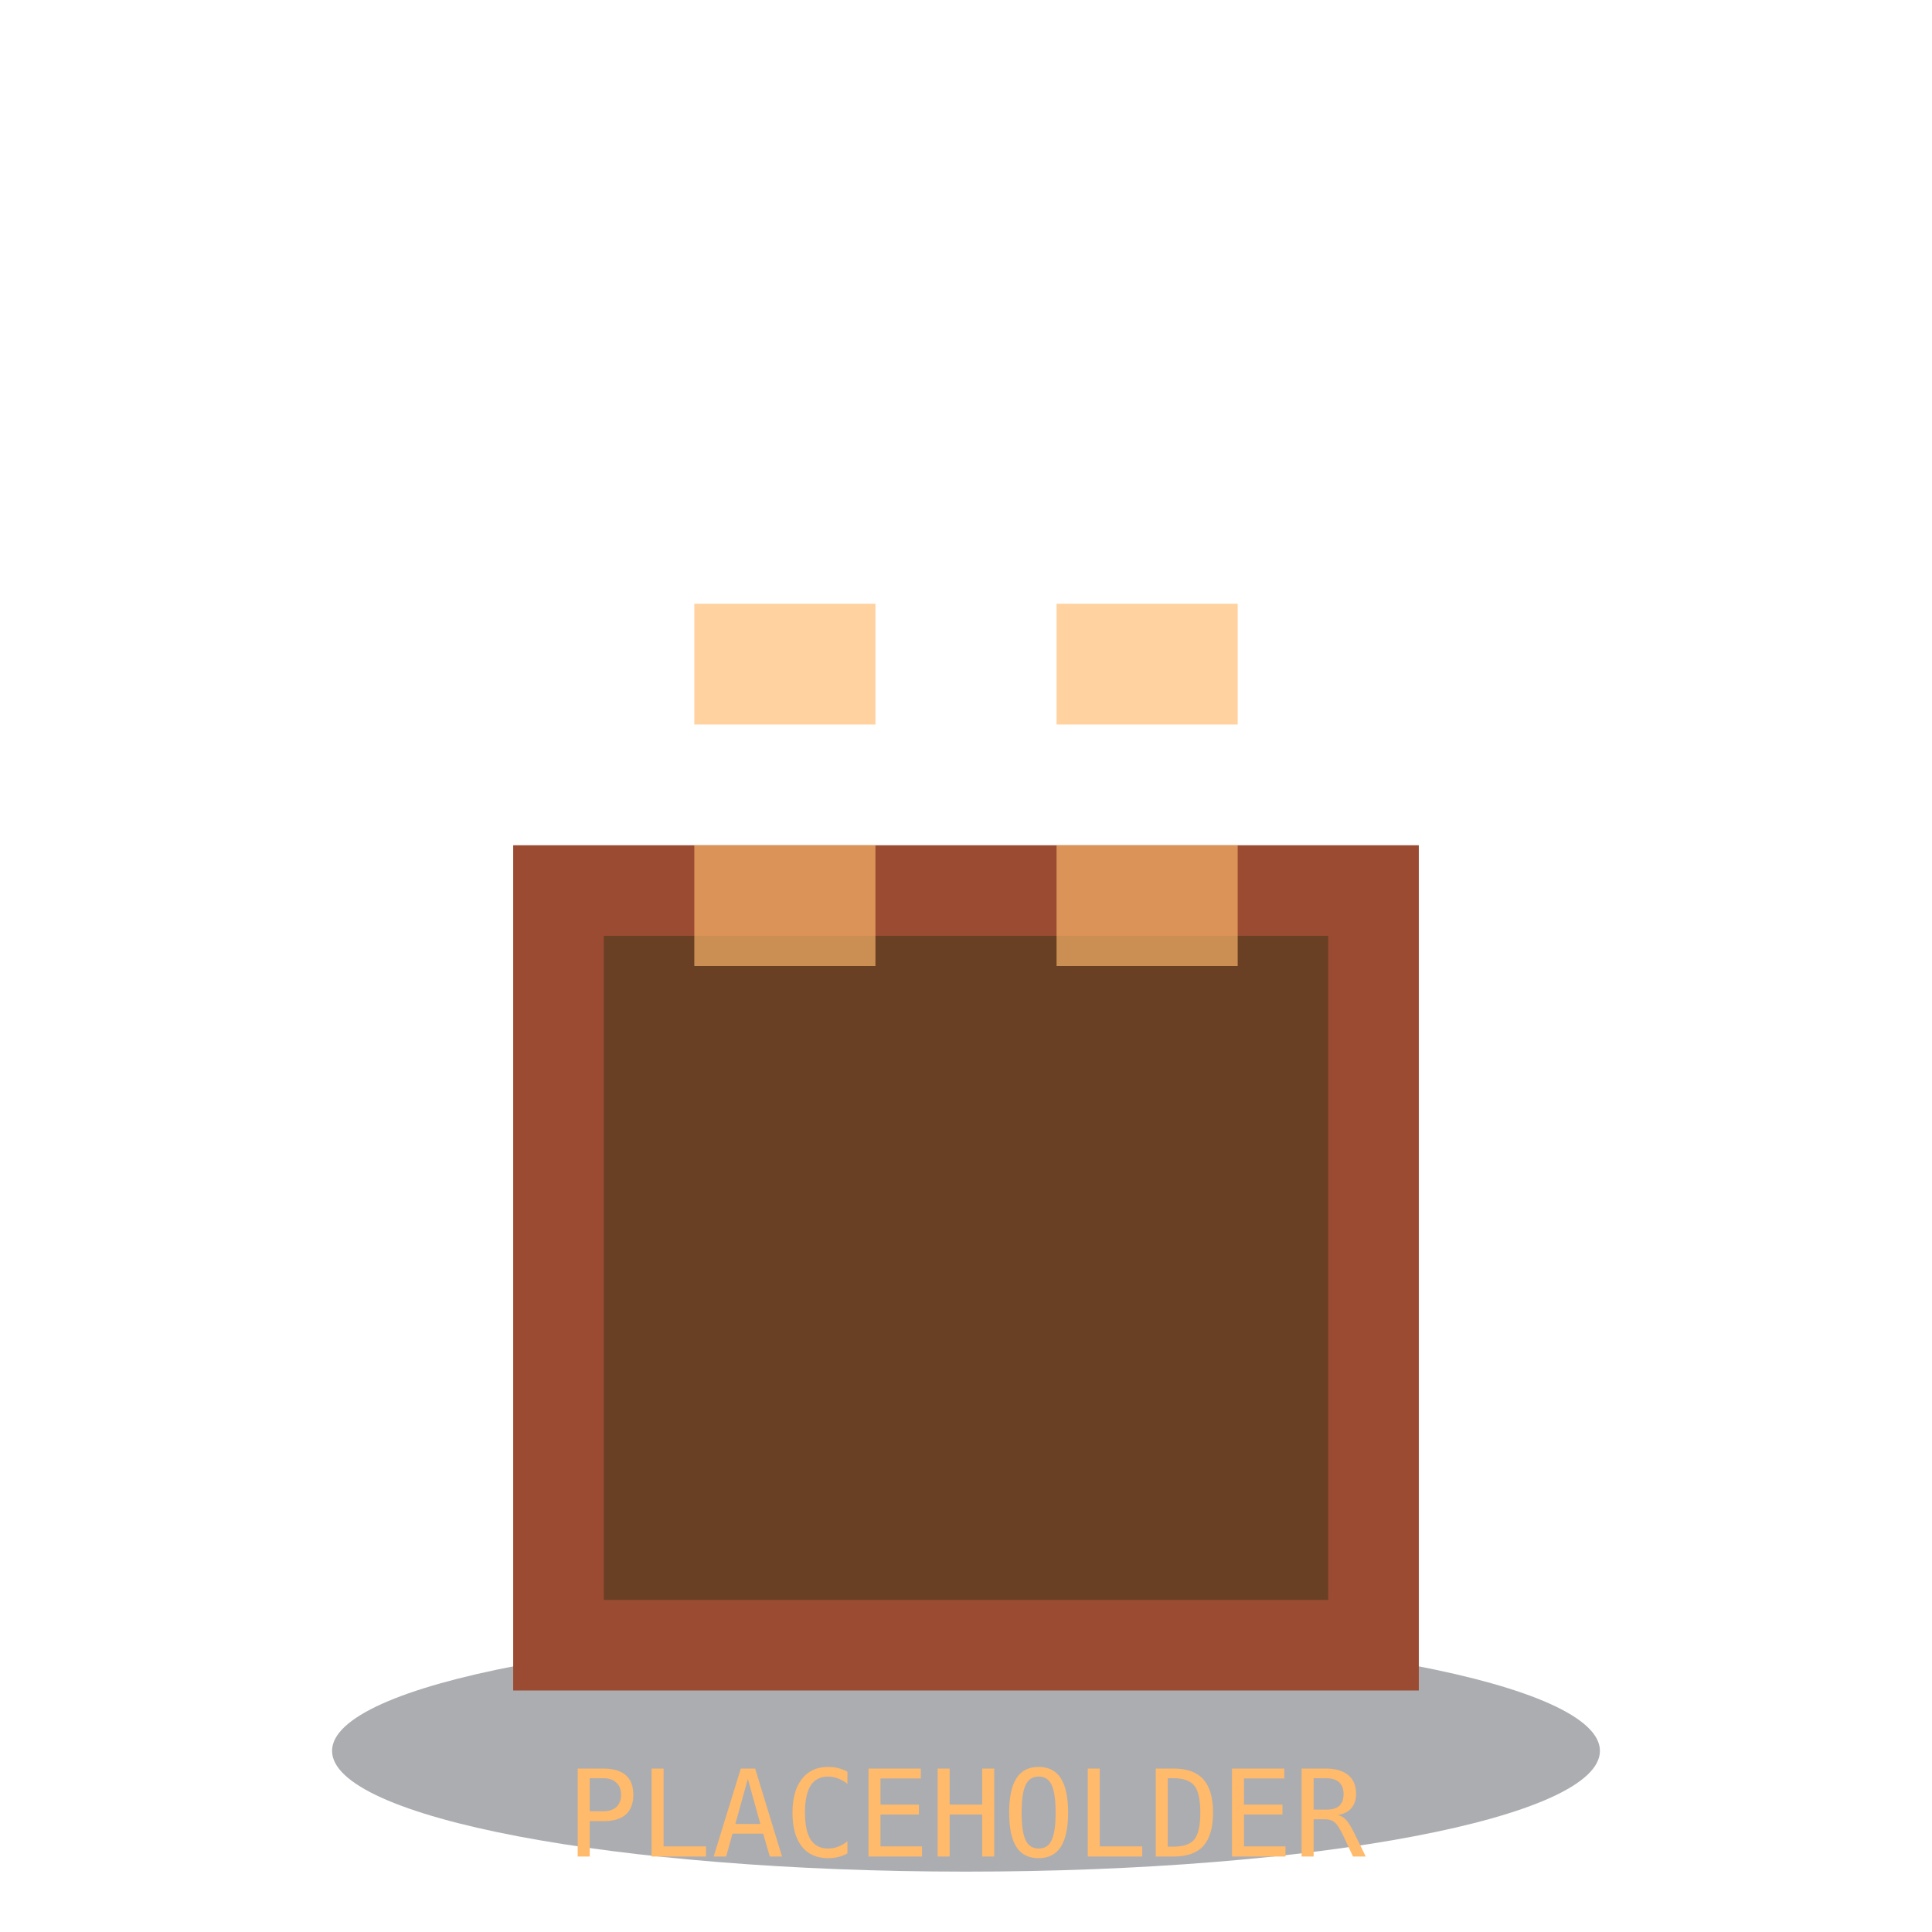
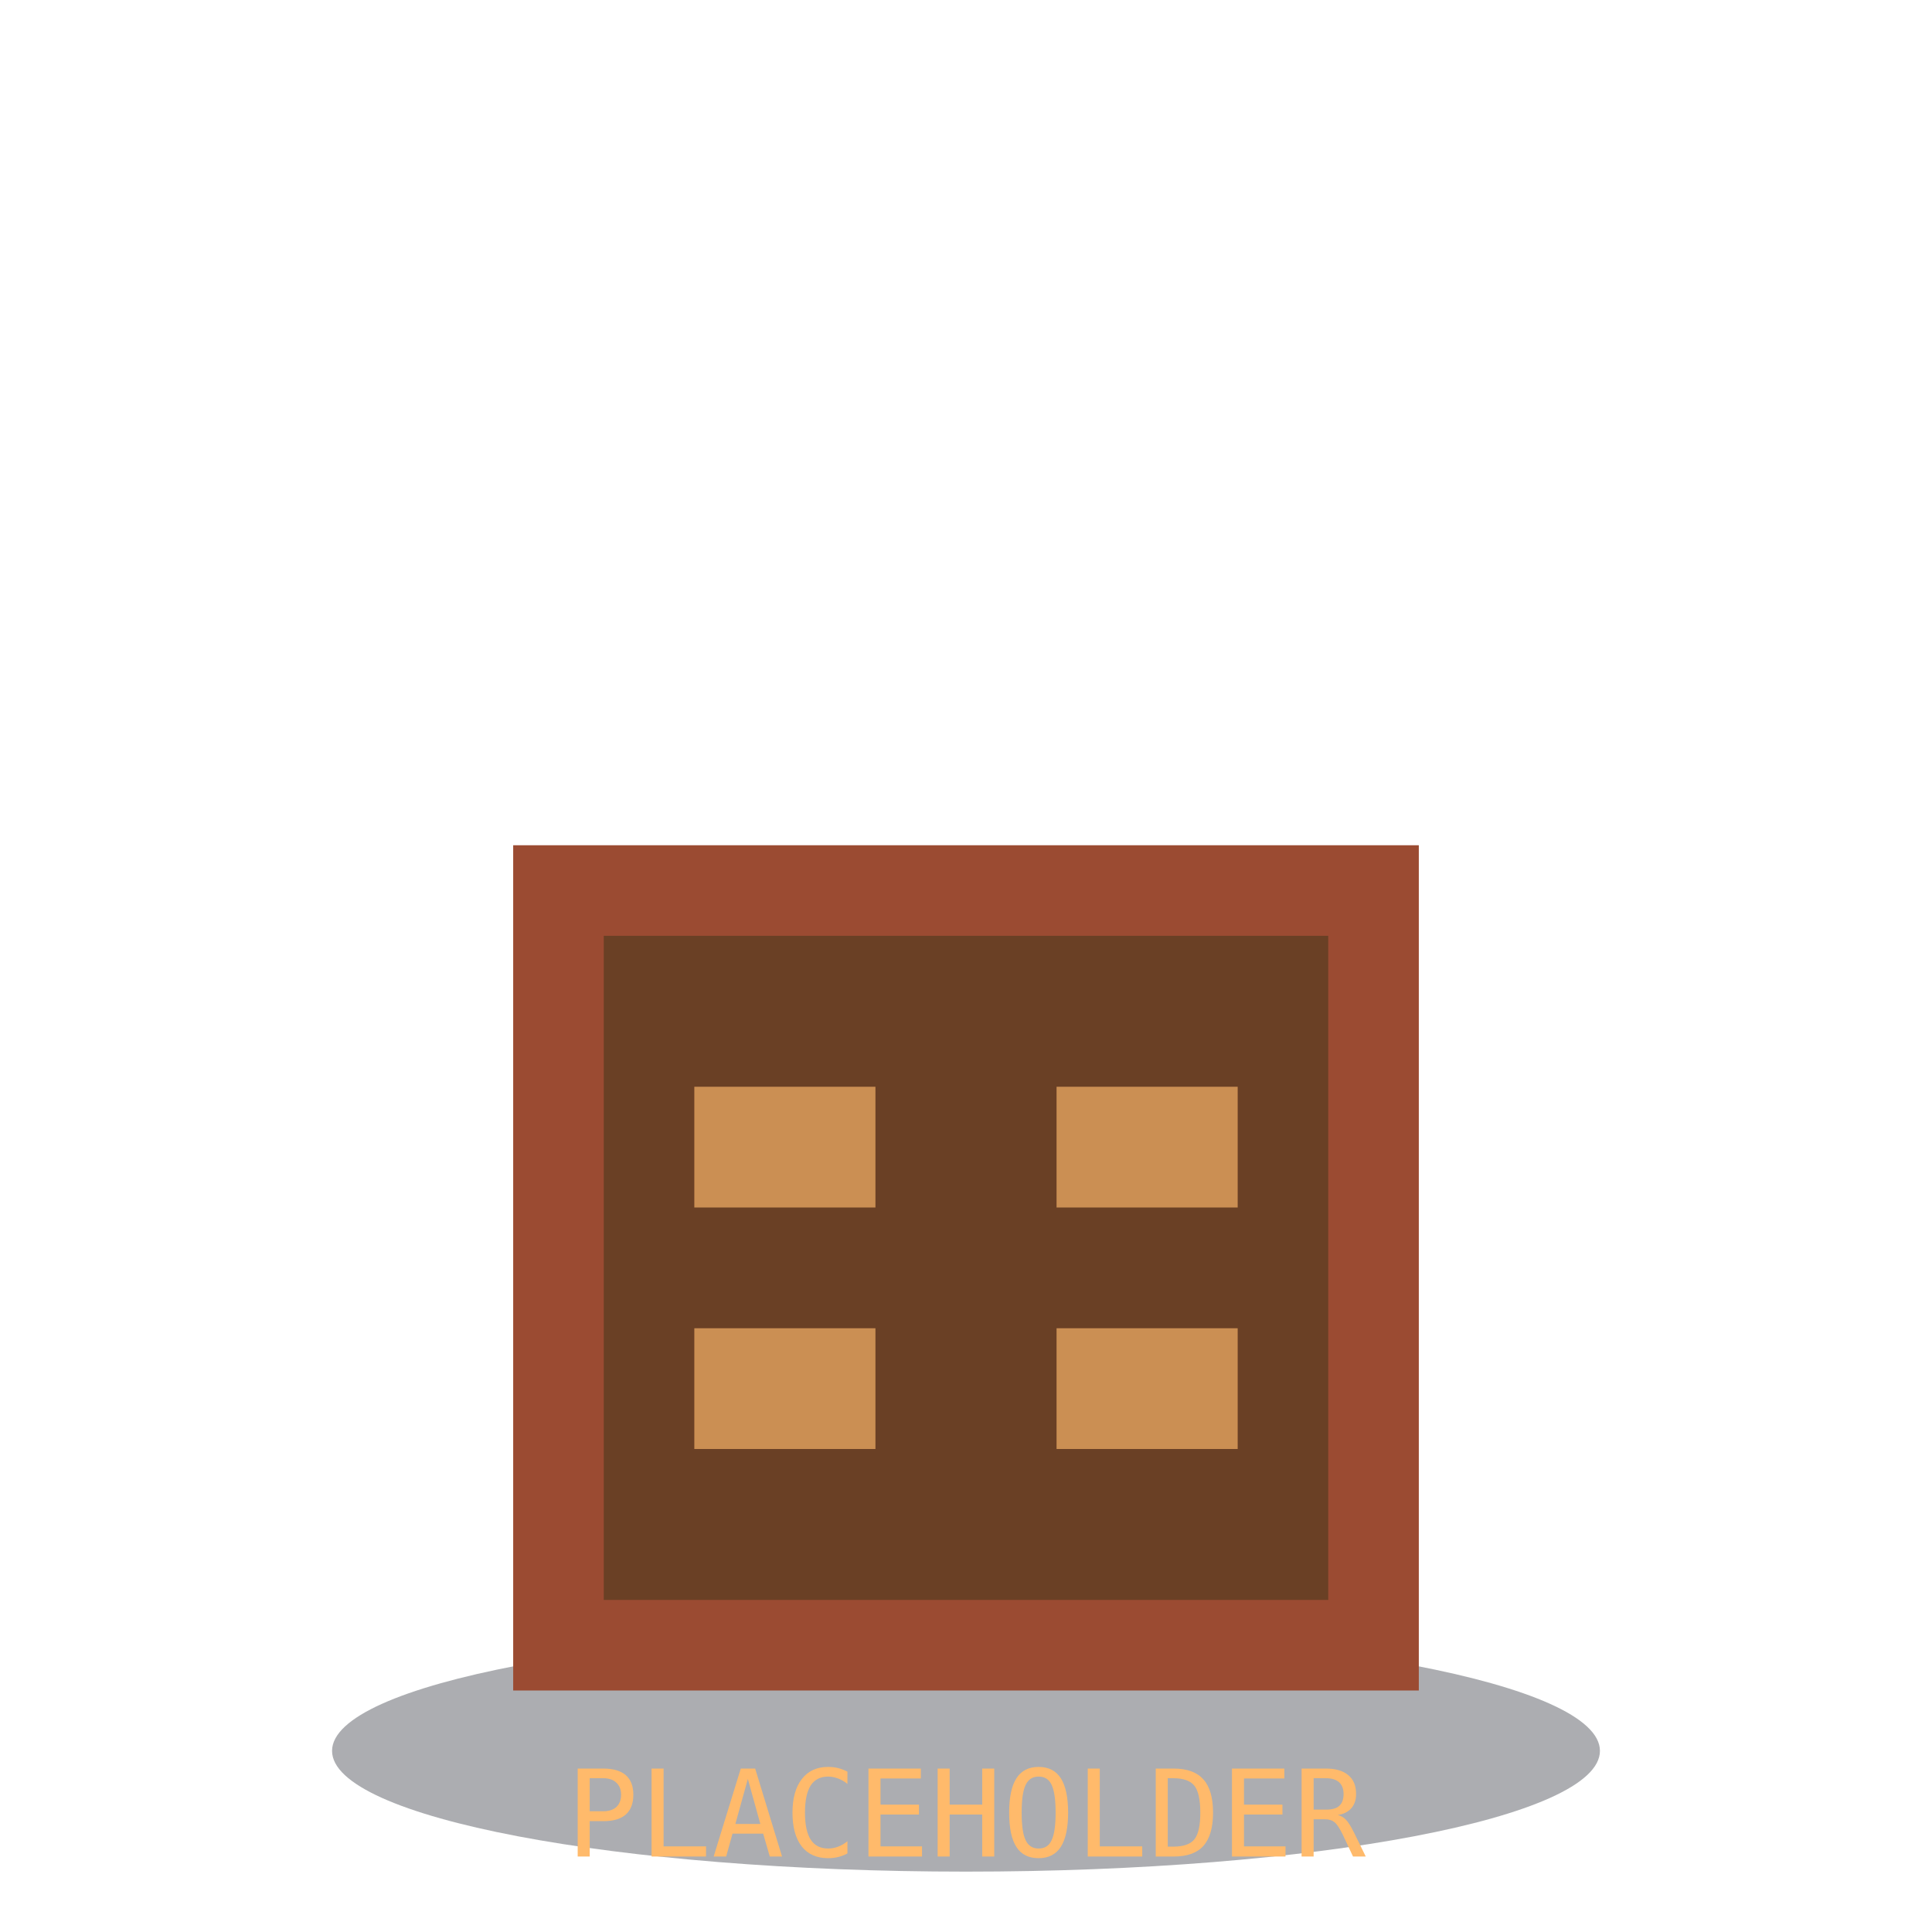
<svg xmlns="http://www.w3.org/2000/svg" width="128" height="128" viewBox="0 0 128 128" role="img" aria-label="VibeGear2 placeholder art">
  <rect width="128" height="128" fill="none" />
  <ellipse cx="64" cy="116" rx="42" ry="8" fill="#10151f" opacity="0.35" />
  <rect x="34" y="56" width="60" height="56" fill="#9b4b32" />
  <rect x="40" y="62" width="48" height="44" fill="#5f3d22" opacity="0.82" />
-   <rect x="46" y="40" width="12" height="8" fill="#ffba6b" opacity="0.65" />
-   <rect x="70" y="40" width="12" height="8" fill="#ffba6b" opacity="0.65" />
-   <rect x="46" y="56" width="12" height="8" fill="#ffba6b" opacity="0.65" />
-   <rect x="70" y="56" width="12" height="8" fill="#ffba6b" opacity="0.65" />
+   <rect x="46" y="72" width="12" height="8" fill="#ffba6b" opacity="0.65" />
+   <rect x="70" y="72" width="12" height="8" fill="#ffba6b" opacity="0.65" />
+   <rect x="46" y="88" width="12" height="8" fill="#ffba6b" opacity="0.65" />
+   <rect x="70" y="88" width="12" height="8" fill="#ffba6b" opacity="0.65" />
  <text x="64" y="123" text-anchor="middle" font-family="monospace" font-size="8" fill="#ffba6b">PLACEHOLDER</text>
</svg>
